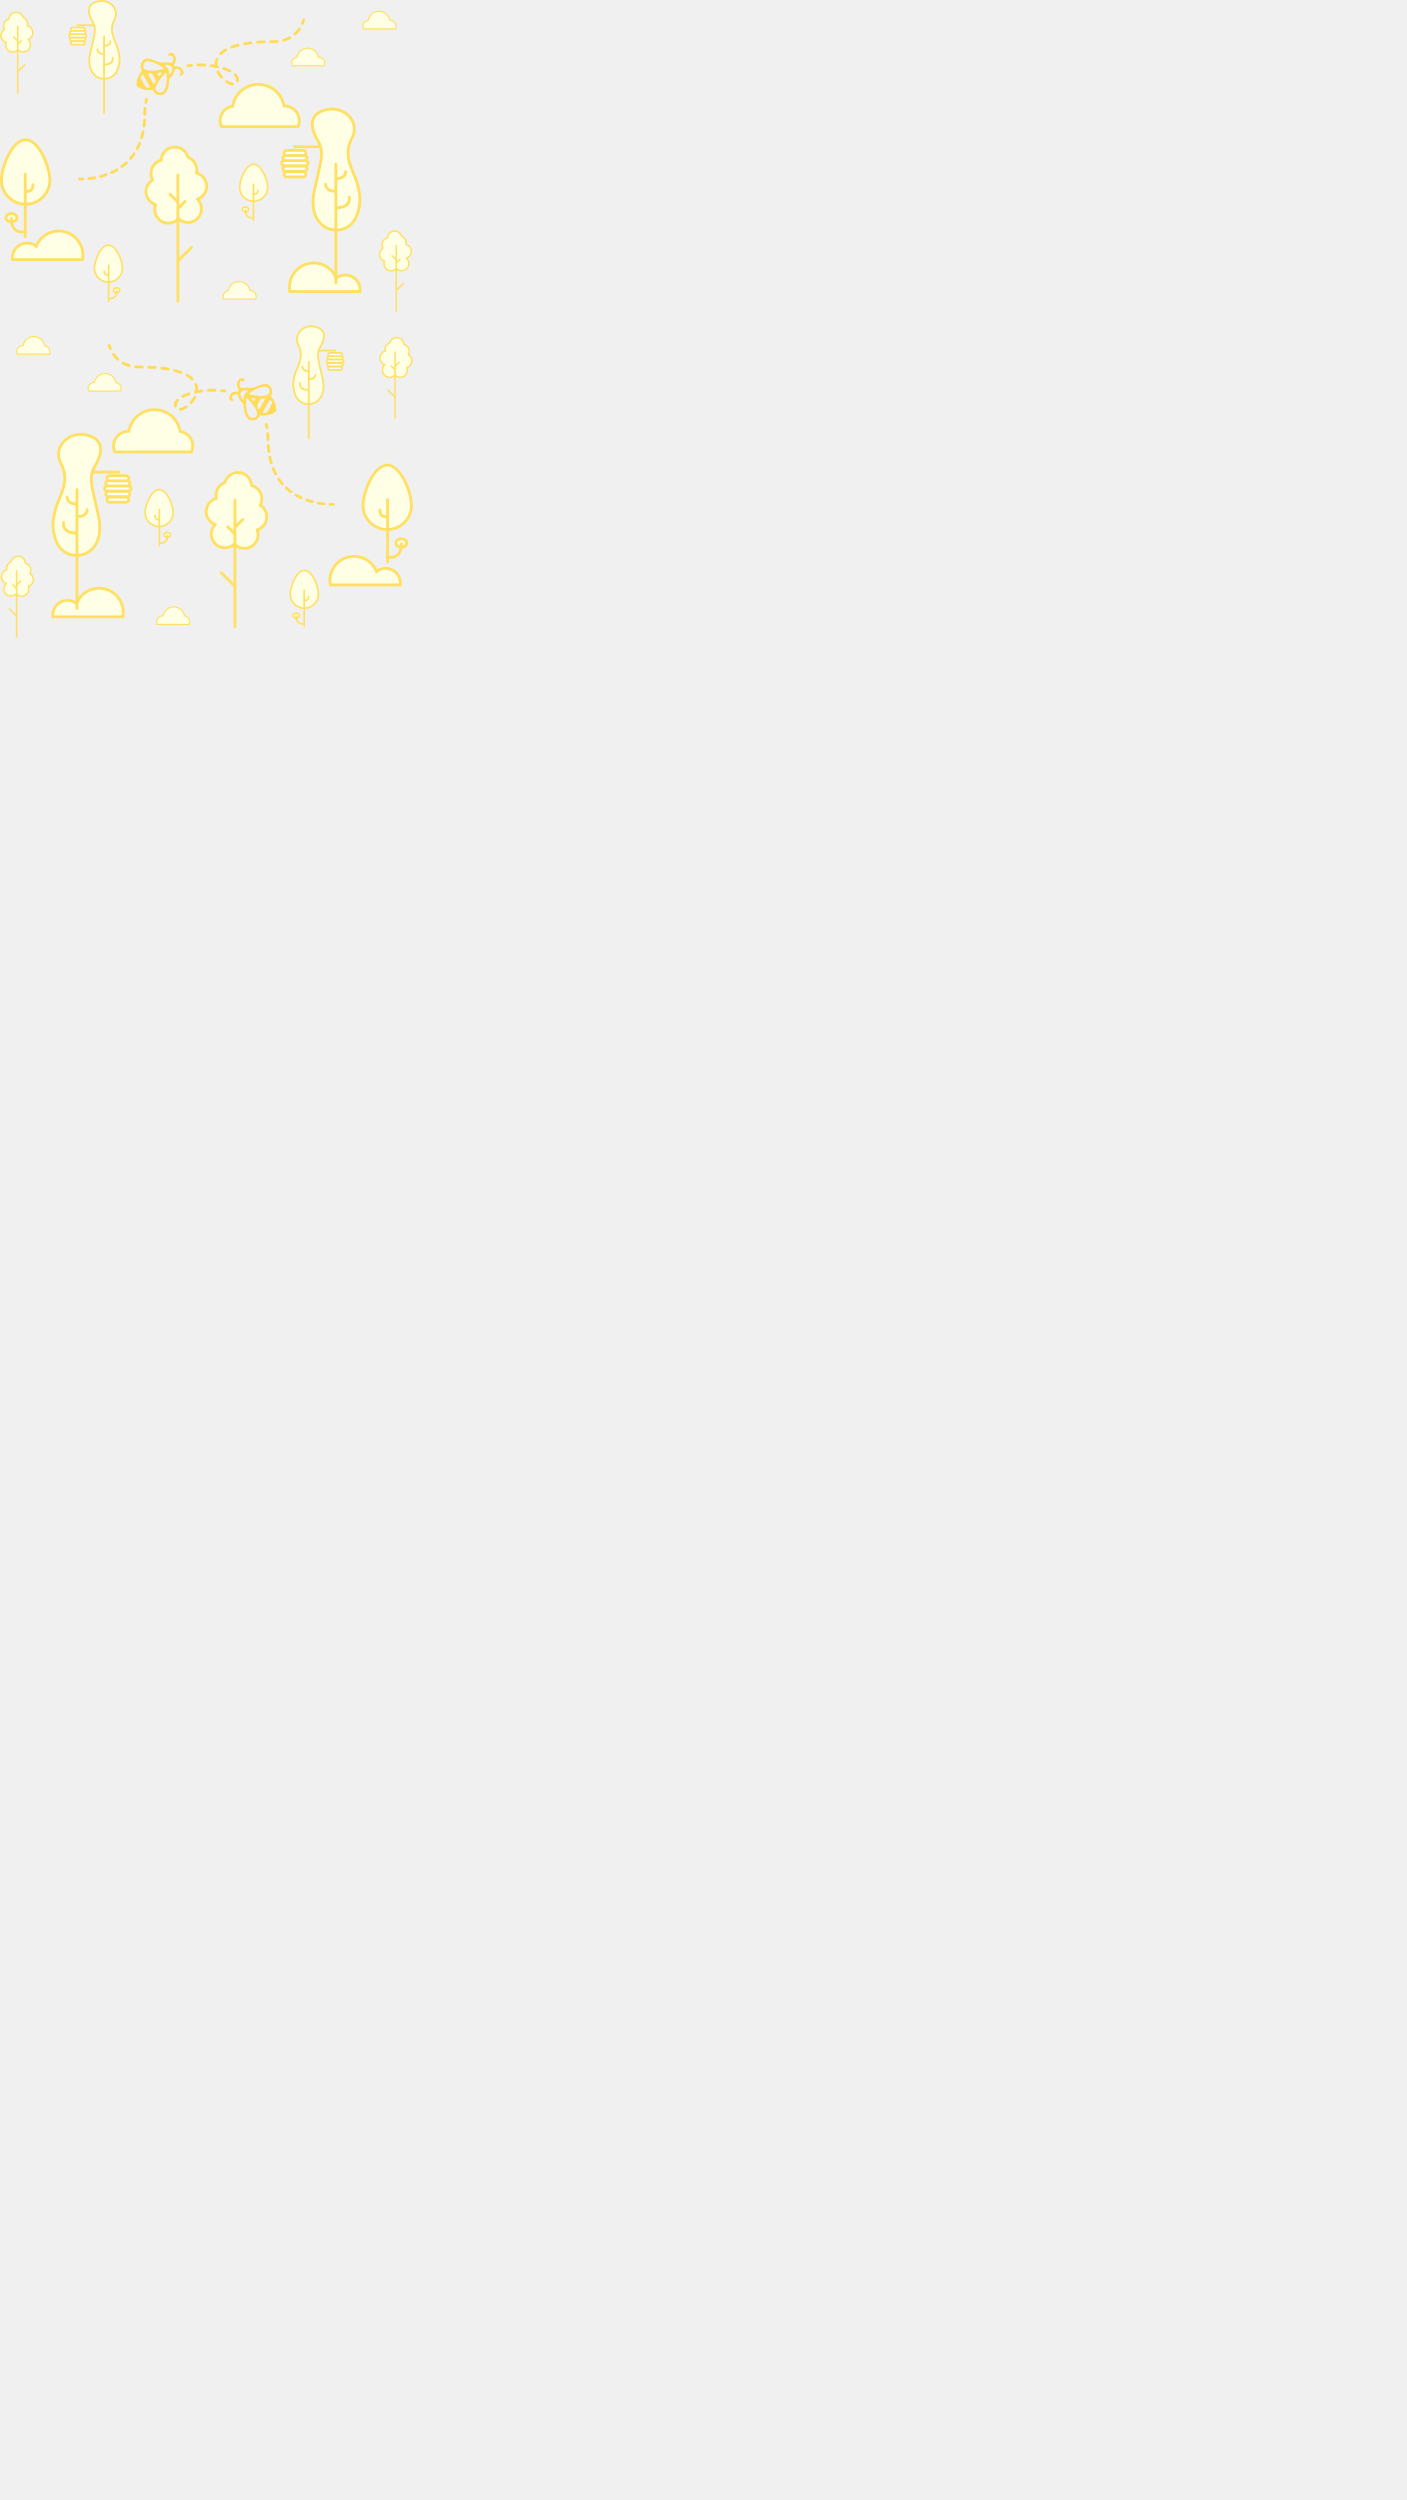
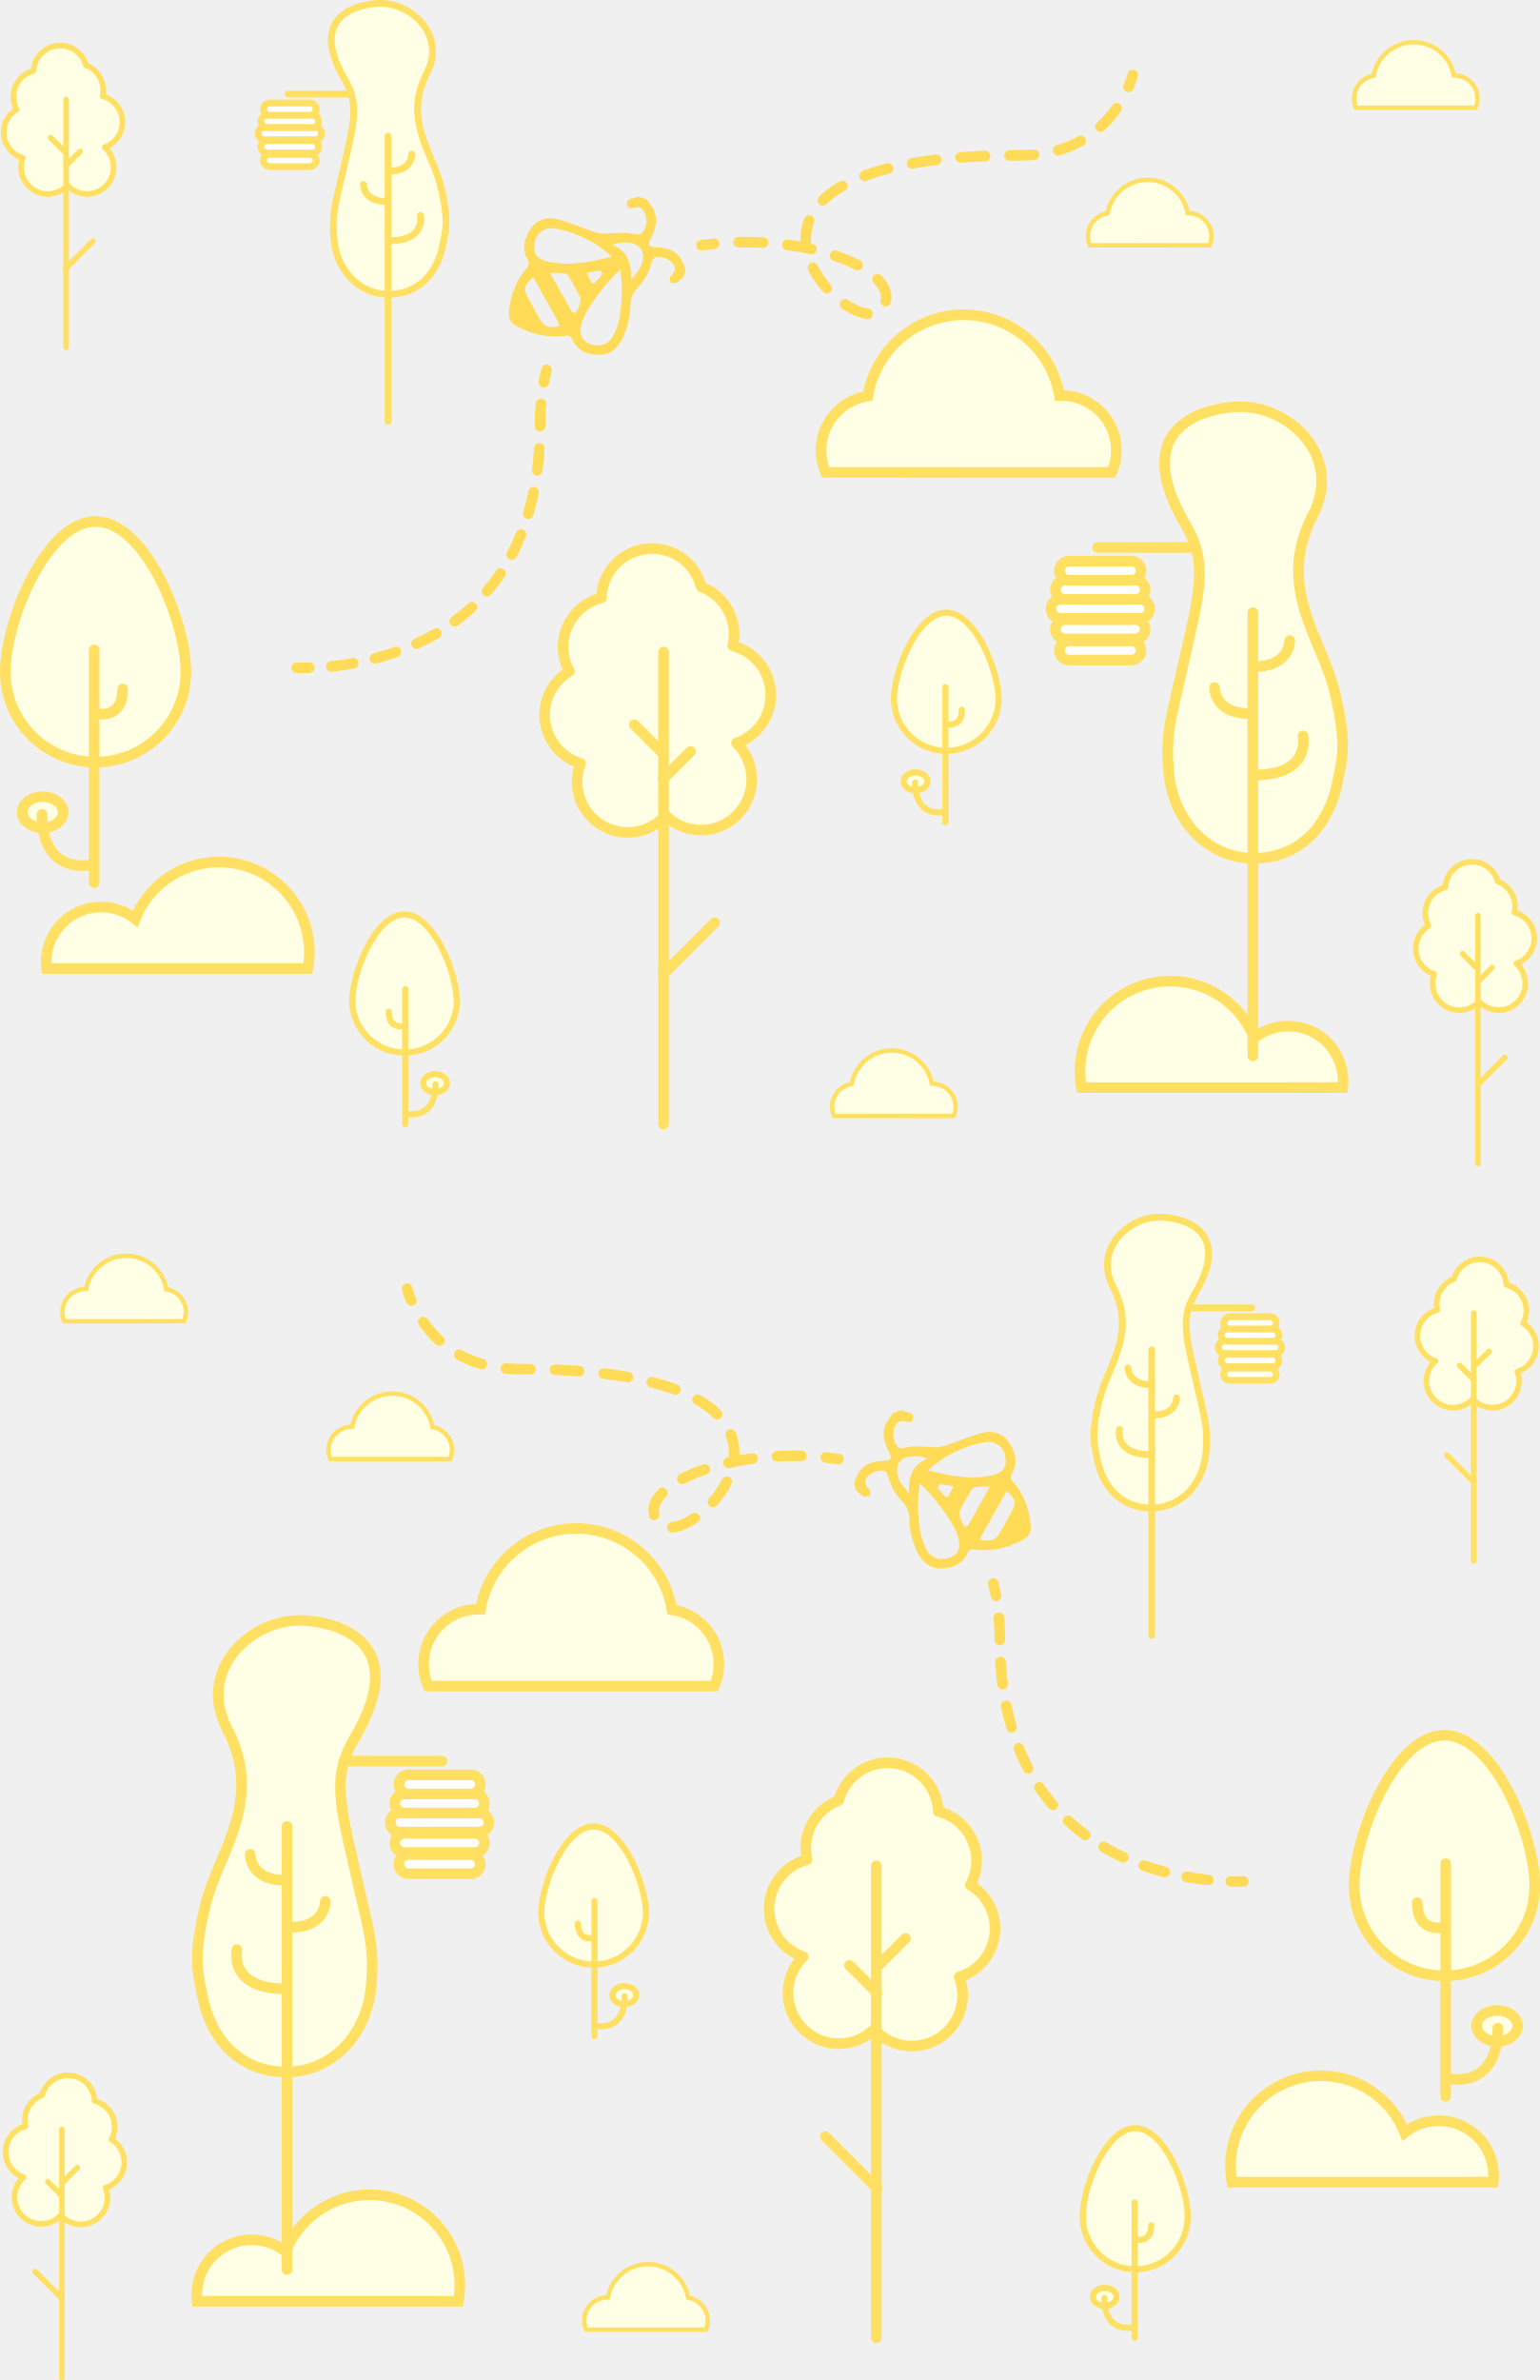
- <svg xmlns="http://www.w3.org/2000/svg" version="1.1" id="Layer_1" x="0px" y="0px" viewBox="0 0 1242 2208" style="enable-background:new 0 0 1242 2208;" xml:space="preserve">
+ <svg xmlns="http://www.w3.org/2000/svg" id="Layer_1" data-name="Layer 1" width="364.59" height="563.4" viewBox="0 0 364.59 563.4">
  <defs>
    <style>
      .cls-1, .cls-10, .cls-12, .cls-15, .cls-2, .cls-3, .cls-8 {
        fill: none;
      }

      .cls-1, .cls-2, .cls-3 {
        stroke: #ffdb58;
      }

      .cls-1, .cls-10, .cls-11, .cls-12, .cls-13, .cls-14, .cls-15, .cls-16, .cls-2, .cls-3, .cls-7, .cls-8, .cls-9 {
        stroke-linecap: round;
        stroke-linejoin: round;
      }

      .cls-1, .cls-13, .cls-2, .cls-3, .cls-5, .cls-7, .cls-8 {
        stroke-width: 2.51px;
      }

      .cls-2 {
        stroke-dasharray: 5.8 5.8 5.8 5.8 5.8 5.8;
      }

      .cls-3 {
        stroke-dasharray: 5.24 5.24 5.24 5.24 5.24 5.24;
      }

      .cls-4 {
        fill: #ffdb58;
      }

      .cls-11, .cls-14, .cls-5, .cls-6, .cls-7, .cls-9 {
        fill: #ffffe5;
      }

      .cls-10, .cls-11, .cls-12, .cls-13, .cls-14, .cls-15, .cls-16, .cls-5, .cls-6, .cls-7, .cls-8, .cls-9 {
        stroke: #ffe063;
      }

      .cls-5, .cls-6 {
        stroke-miterlimit: 10;
      }

      .cls-6 {
        stroke-width: 1.05px;
      }

      .cls-10, .cls-9 {
        stroke-width: 1.45px;
      }

      .cls-11, .cls-12 {
        stroke-width: 1.32px;
      }

      .cls-13, .cls-16 {
        fill: #fff;
      }

      .cls-14, .cls-15, .cls-16 {
        stroke-width: 1.61px;
      }
    </style>
  </defs>
  <g id="Bee">
    <g>
      <path class="cls-1" d="M364.69,80.3q1.49-.22,3-.38" transform="translate(-198.61 -22.23)" />
      <path class="cls-2" d="M373.46,79.56c19.63-.45,37.38,7,34.71,14.52a3.55,3.55,0,0,1-1.35,1.83" transform="translate(-198.61 -22.23)" />
      <path class="cls-2" d="M404,96.48C392.05,95.22,365.12,59,440.24,59c14.27,0,21.19-8,24.3-13.6" transform="translate(-198.61 -22.23)" />
      <path class="cls-1" d="M465.81,42.8a19.83,19.83,0,0,0,1-2.83" transform="translate(-198.61 -22.23)" />
    </g>
    <g>
      <path class="cls-1" d="M268.86,180.28s1.1.07,3,0" transform="translate(-198.61 -22.23)" />
      <path class="cls-3" d="M277.09,180c9.13-1,24-4.33,35.08-15.83" transform="translate(-198.61 -22.23)" />
      <path class="cls-3" d="M313.93,162.19c7.32-8.55,12.56-21.11,12.56-39.54a55.45,55.45,0,0,1,.47-7.36" transform="translate(-198.61 -22.23)" />
      <path class="cls-1" d="M327.38,112.69q.29-1.51.66-2.93" transform="translate(-198.61 -22.23)" />
    </g>
    <g id="_5DqBM2.tif" data-name="5DqBM2.tif">
      <path class="cls-4" d="M360.52,87.65a8.1,8.1,0,0,1-1.64,1.48c-.43.22-1.09,0-1.64-.05,0-.5-.13-1.18.14-1.46.89-.93,1.51-1.79.58-3a4.64,4.64,0,0,0-4-1.51A1.48,1.48,0,0,0,353,84a13.59,13.59,0,0,1-3.75,6.71,5.57,5.57,0,0,0-1.36,3.71,20,20,0,0,1-1.87,7.91c-1.16,2.21-2.76,3.81-5.35,3.87-2.83.07-5.32-.84-6.56-3.63-.49-1.1-1.18-.89-2-.8a18.49,18.49,0,0,1-11.23-2.38,2.94,2.94,0,0,1-1.74-3.11,17.58,17.58,0,0,1,4.08-10.49c.56-.66.92-1.12.34-2.09-1.52-2.54-.79-5.06.71-7.32a5.52,5.52,0,0,1,6.16-2.28c2.83.68,5.52,1.89,8.29,2.82a8.18,8.18,0,0,0,2.88.63c2.66-.14,5.29-.55,7.93.22a1.56,1.56,0,0,0,1.29-.59,4.58,4.58,0,0,0,.37-4.67,1.85,1.85,0,0,0-2.15-1.18c-.79.13-1.77.58-2-.61s.89-1.46,1.83-1.67a6.31,6.31,0,0,0,.75-.27l2,.56c2.79,3.19,3,5.59,1,9.47-.7,1.33-.35,1.89,1.21,1.94,4.13.13,5.94,1.49,7.11,5.34ZM343.44,83a25.58,25.58,0,0,0-8-5.11A23.57,23.57,0,0,0,330,76.33a4,4,0,0,0-4.83,3.57c-.4,2.44.54,3.71,3.47,4.33C333.67,85.28,338.54,84.17,343.44,83Zm2,3.06a45.84,45.84,0,0,0-7.9,9.9,13.92,13.92,0,0,0-1.21,2.8c-.9,3,.46,5,3.6,5.19a3.84,3.84,0,0,0,3.74-2,15,15,0,0,0,1.9-6.62A32.5,32.5,0,0,0,345.46,86.07Zm-20.58,1.8c-2.26,2-2.41,2.76-1.12,5.08l2.58,4.65c1,1.82,1.92,2.25,3.95,2,.83-.09.92-.42.57-1C328.89,95,326.89,91.45,324.89,87.87Zm3.94-1.06C330.64,90.06,332.28,93,334,96a.85.85,0,0,0,.77.29c.72-.36,1.58-3.07,1.2-3.77-.87-1.62-1.76-3.23-2.68-4.81a1.49,1.49,0,0,0-.89-.72C331.31,86.82,330.24,86.85,328.82,86.81ZM348,88.38c2.72-2.64,3.52-5.38,2.34-7.19-1-1.55-3.73-2.09-6.79-1C347.31,81.67,348.13,84.61,348,88.38Zm-6.75-1.22c-.2-.32-.41-.9-.56-.89-1.05.1-2.1.32-3.14.51.35.78.67,1.58,1.09,2.32a.83.83,0,0,0,.78.14C340,88.62,340.56,87.93,341.23,87.16Z" transform="translate(-198.61 -22.23)" />
    </g>
  </g>
  <path class="cls-5" d="M271.51,251.5a21.38,21.38,0,0,0-40.89-11.76A13,13,0,0,0,209.55,250a13.15,13.15,0,0,0,.09,1.5Z" transform="translate(-198.61 -22.23)" />
  <path class="cls-5" d="M454.67,279.69a21.38,21.38,0,0,1,40.89-11.76,13,13,0,0,1,21.06,10.25,13.15,13.15,0,0,1-.09,1.5Z" transform="translate(-198.61 -22.23)" />
  <path class="cls-5" d="M461.84,134.06a13,13,0,0,0-12-18.21h-.38a23,23,0,0,0-45.36.14,13,13,0,0,0-10,18.06Z" transform="translate(-198.61 -22.23)" />
  <path class="cls-6" d="M485,80.31a5.46,5.46,0,0,0-5-7.63h-.16a9.66,9.66,0,0,0-19,.06,5.46,5.46,0,0,0-4.18,7.56Z" transform="translate(-198.61 -22.23)" />
  <path class="cls-6" d="M424.42,286.41a5.46,5.46,0,0,0-5-7.63h-.16a9.66,9.66,0,0,0-19,.06,5.46,5.46,0,0,0-4.18,7.56Z" transform="translate(-198.61 -22.23)" />
  <path class="cls-6" d="M548,47.73a5.46,5.46,0,0,0-5-7.63h-.16a9.66,9.66,0,0,0-19,.06,5.46,5.46,0,0,0-4.18,7.56Z" transform="translate(-198.61 -22.23)" />
  <g>
    <path class="cls-7" d="M199.86,181.26c0-11.81,9.57-35.58,21.38-35.58s21.38,23.77,21.38,35.58a21.38,21.38,0,0,1-42.76,0Z" transform="translate(-198.61 -22.23)" />
    <ellipse class="cls-7" cx="10.11" cy="192.27" rx="4.84" ry="3.67" />
    <path class="cls-8" d="M220.91,231.2V176.08m.65,15.1s6.09,1.43,6.09-5.85M208.55,215c0,14.37,11.25,12,11.25,12" transform="translate(-198.61 -22.23)" />
  </g>
  <g>
    <path class="cls-9" d="M410.25,187.91c0-6.85,5.55-20.65,12.41-20.65s12.41,13.79,12.41,20.65a12.41,12.41,0,0,1-24.81,0Z" transform="translate(-198.61 -22.23)" />
    <ellipse class="cls-9" cx="216.77" cy="184.97" rx="2.81" ry="2.13" />
    <path class="cls-10" d="M422.46,216.9v-32m.37,8.76s3.54.83,3.54-3.4m-11.08,17.22c0,8.34,6.53,7,6.53,7" transform="translate(-198.61 -22.23)" />
  </g>
  <g>
    <path class="cls-9" d="M306.77,259.35c0-6.85-5.55-20.65-12.41-20.65S282,252.5,282,259.35a12.41,12.41,0,0,0,24.81,0Z" transform="translate(-198.61 -22.23)" />
    <ellipse class="cls-9" cx="103.02" cy="256.41" rx="2.81" ry="2.13" />
    <path class="cls-10" d="M294.56,256.35v32m-3.91-26.62c0,4.23,3.54,3.4,3.54,3.4m1,20.8s6.53,1.36,6.53-7" transform="translate(-198.61 -22.23)" />
  </g>
  <g>
    <path class="cls-7" d="M381.11,186.77a12,12,0,0,0-9-11.64,12,12,0,0,0-7.48-14A12,12,0,0,0,341,163.76a12,12,0,0,0-7.58,17.4,12,12,0,0,0,2.64,21.78,12,12,0,0,0,20.12,12.36A12,12,0,1,0,373,198.13,12,12,0,0,0,381.11,186.77Z" transform="translate(-198.61 -22.23)" />
    <path class="cls-8" d="M355.72,288.33V176.59m-.42,23.71-6.51-6.51m6.77,59.13,12.28-12.28m-12.26-34,6.51-6.51" transform="translate(-198.61 -22.23)" />
  </g>
  <g>
    <path class="cls-11" d="M561.88,244.34a6.32,6.32,0,0,0-4.72-6.11,6.31,6.31,0,0,0-3.93-7.34,6.31,6.31,0,0,0-12.39,1.37,6.32,6.32,0,0,0-4,9.13,6.32,6.32,0,0,0,1.39,11.43,6.31,6.31,0,0,0,10.56,6.49,6.31,6.31,0,1,0,8.82-9A6.32,6.32,0,0,0,561.88,244.34Z" transform="translate(-198.61 -22.23)" />
    <path class="cls-12" d="M548.55,297.66V239m-.22,12.45L544.91,248m3.55,31,6.45-6.45m-6.43-17.86,3.42-3.42" transform="translate(-198.61 -22.23)" />
  </g>
  <g>
    <path class="cls-11" d="M227.59,51.13A6.32,6.32,0,0,0,222.87,45a6.31,6.31,0,0,0-3.93-7.34A6.31,6.31,0,0,0,206.55,39a6.32,6.32,0,0,0-4,9.13A6.32,6.32,0,0,0,204,59.61a6.31,6.31,0,0,0,10.56,6.49,6.31,6.31,0,1,0,8.82-9A6.32,6.32,0,0,0,227.59,51.13Z" transform="translate(-198.61 -22.23)" />
    <path class="cls-12" d="M214.26,104.45V45.79M214,58.23l-3.42-3.42m3.55,31,6.45-6.45m-6.43-17.86,3.42-3.42" transform="translate(-198.61 -22.23)" />
  </g>
  <g>
    <path class="cls-7" d="M475.37,205.36c-.9-9.19.55-13.25,2.67-22.72,4.34-19.38,7-26.42,1.34-36.08-15.15-25.66,8.34-28.2,13.36-28.06,12,.33,23.72,12.36,16.7,25.72-8.83,16.83,2.05,29.26,5,41.09,3.34,13.36,1.82,16.85,1,21.38-2,10.9-9,18.71-20,18.71S476.45,216.37,475.37,205.36Zm6.18-53.54H458.5" transform="translate(-198.61 -22.23)" />
    <path class="cls-8" d="M495.25,272.17V167.27M486.19,185s-.13,6.14,8.27,6.14M495.71,180c8.39,0,8.27-6.14,8.27-6.14m-8.27,31.82c13.53,0,11.4-9.27,11.4-9.27" transform="translate(-198.61 -22.23)" />
    <path class="cls-13" d="M463.51,159.59h-8.27m8.27,0h3a2.26,2.26,0,0,0,2.26-2.26h0a2.26,2.26,0,0,0-2.26-2.26H451.73a2.26,2.26,0,0,0-2.26,2.26h0a2.26,2.26,0,0,0,2.26,2.26h3.51m13.53,16.62h0a2.26,2.26,0,0,0-2.26-2.26H451.73a2.26,2.26,0,0,0-2.26,2.26h0a2.26,2.26,0,0,0,2.26,2.26h14.78A2.26,2.26,0,0,0,468.77,176.21Zm1-14.37h0a2.26,2.26,0,0,0-2.26-2.26H450.77a2.26,2.26,0,0,0-2.26,2.26h0a2.26,2.26,0,0,0,2.26,2.26h16.71A2.26,2.26,0,0,0,469.74,161.84Zm0,9.35h0a2.26,2.26,0,0,0-2.26-2.26H450.77a2.26,2.26,0,0,0-2.26,2.26h0a2.26,2.26,0,0,0,2.26,2.26h16.71A2.26,2.26,0,0,0,469.74,171.2Zm1.06-4.84h0a2.26,2.26,0,0,0-2.26-2.26H449.71a2.26,2.26,0,0,0-2.26,2.26h0a2.26,2.26,0,0,0,2.26,2.26h18.83A2.26,2.26,0,0,0,470.8,166.35Z" transform="translate(-198.61 -22.23)" />
  </g>
  <g>
    <path class="cls-14" d="M277.7,79c-.58-5.92.35-8.54,1.72-14.63,2.8-12.48,4.53-17,.86-23.24C270.52,24.59,285.65,23,288.89,23c7.75.22,15.28,8,10.76,16.57C294,50.45,301,58.46,302.88,66.08c2.15,8.61,1.17,10.85.65,13.77-1.26,7-5.78,12.05-12.91,12.05S278.39,86.09,277.7,79Zm4-34.49H266.83" transform="translate(-198.61 -22.23)" />
    <path class="cls-15" d="M290.5,122V54.46M284.66,65.9s-.08,4,5.33,4m.81-7.18c5.41,0,5.33-4,5.33-4m-5.33,20.5c8.72,0,7.34-6,7.34-6" transform="translate(-198.61 -22.23)" />
    <path class="cls-16" d="M270.06,49.51h-5.33m5.33,0H272a1.46,1.46,0,0,0,1.45-1.45h0A1.46,1.46,0,0,0,272,46.61h-9.52A1.46,1.46,0,0,0,261,48.06h0a1.46,1.46,0,0,0,1.45,1.45h2.26m8.72,10.71h0A1.46,1.46,0,0,0,272,58.77h-9.52A1.46,1.46,0,0,0,261,60.22h0a1.46,1.46,0,0,0,1.45,1.45H272A1.46,1.46,0,0,0,273.45,60.22Zm.62-9.25h0a1.46,1.46,0,0,0-1.45-1.45H261.85A1.46,1.46,0,0,0,260.4,51h0a1.46,1.46,0,0,0,1.45,1.45h10.77A1.46,1.46,0,0,0,274.07,51Zm0,6h0a1.46,1.46,0,0,0-1.45-1.45H261.85A1.46,1.46,0,0,0,260.4,57h0a1.46,1.46,0,0,0,1.45,1.45h10.77A1.46,1.46,0,0,0,274.07,57Zm.68-3.12h0a1.46,1.46,0,0,0-1.45-1.45H261.17a1.46,1.46,0,0,0-1.45,1.45h0a1.46,1.46,0,0,0,1.45,1.45H273.3A1.46,1.46,0,0,0,274.75,53.87Z" transform="translate(-198.61 -22.23)" />
  </g>
  <g id="Bee-2" data-name="Bee">
    <g>
      <path class="cls-1" d="M397.13,367.61q-1.49-.22-3-.38" transform="translate(-198.61 -22.23)" />
      <path class="cls-2" d="M388.36,366.87c-19.63-.45-37.38,7-34.71,14.52a3.55,3.55,0,0,0,1.35,1.83" transform="translate(-198.61 -22.23)" />
      <path class="cls-2" d="M357.78,383.79c12-1.26,38.92-37.47-36.21-37.47-14.27,0-21.19-8-24.3-13.6" transform="translate(-198.61 -22.23)" />
      <path class="cls-1" d="M296,330.11a19.83,19.83,0,0,1-1-2.83" transform="translate(-198.61 -22.23)" />
    </g>
    <g>
      <path class="cls-1" d="M493,467.59s-1.1.07-3,0" transform="translate(-198.61 -22.23)" />
      <path class="cls-3" d="M484.73,467.27c-9.13-1-24-4.33-35.08-15.83" transform="translate(-198.61 -22.23)" />
      <path class="cls-3" d="M447.89,449.51C440.57,441,435.33,428.4,435.33,410a55.45,55.45,0,0,0-.47-7.36" transform="translate(-198.61 -22.23)" />
      <path class="cls-1" d="M434.44,400q-.29-1.51-.66-2.93" transform="translate(-198.61 -22.23)" />
    </g>
    <g id="_5DqBM2.tif-2" data-name="5DqBM2.tif">
      <path class="cls-4" d="M400.85,373.39c1.17-3.85,3-5.21,7.11-5.34,1.57,0,1.92-.61,1.21-1.94-2-3.88-1.8-6.28,1-9.47l2-.56a6.31,6.31,0,0,0,.75.27c.94.21,2.08.33,1.83,1.67s-1.22.74-2,.61a1.85,1.85,0,0,0-2.15,1.18,4.58,4.58,0,0,0,.37,4.67,1.56,1.56,0,0,0,1.29.59c2.64-.76,5.28-.36,7.93-.22a8.18,8.18,0,0,0,2.88-.63c2.77-.93,5.47-2.14,8.29-2.82a5.52,5.52,0,0,1,6.16,2.28c1.49,2.25,2.22,4.77.71,7.32-.58,1-.22,1.43.34,2.09a17.58,17.58,0,0,1,4.08,10.49,2.94,2.94,0,0,1-1.74,3.11,18.49,18.49,0,0,1-11.23,2.38c-.8-.09-1.49-.3-2,.8-1.24,2.79-3.73,3.69-6.56,3.63-2.59-.06-4.2-1.66-5.35-3.87a20,20,0,0,1-1.87-7.91,5.57,5.57,0,0,0-1.36-3.71,13.59,13.59,0,0,1-3.75-6.71,1.48,1.48,0,0,0-.87-.92,4.64,4.64,0,0,0-4,1.51c-.93,1.24-.31,2.1.58,3,.27.28.1,1,.14,1.46-.56,0-1.21.27-1.64.05A8.1,8.1,0,0,1,401.3,375Zm32.31-1.85c2.93-.61,3.87-1.88,3.47-4.33a4,4,0,0,0-4.83-3.57,23.57,23.57,0,0,0-5.47,1.57,25.58,25.58,0,0,0-8,5.11C423.28,371.49,428.14,372.59,433.16,371.54Zm-16.93,11.1a15,15,0,0,0,1.9,6.62,3.84,3.84,0,0,0,3.74,2c3.14-.23,4.5-2.16,3.6-5.19a13.92,13.92,0,0,0-1.21-2.8,45.84,45.84,0,0,0-7.9-9.9A32.5,32.5,0,0,0,416.23,382.64Zm14.72,3.25c-.35.62-.26,1,.57,1,2,.22,2.93-.2,3.95-2l2.58-4.65c1.29-2.32,1.14-3.05-1.12-5.08C434.93,378.77,432.93,382.33,430.95,385.89Zm-1.49-11.63a1.49,1.49,0,0,0-.89.72c-.93,1.58-1.82,3.19-2.68,4.81-.38.7.48,3.42,1.2,3.77a.85.85,0,0,0,.77-.29c1.68-2.94,3.32-5.9,5.14-9.15C431.57,374.16,430.51,374.14,429.46,374.26Zm-11.15-6.8c-3.07-1-5.78-.51-6.79,1-1.18,1.81-.38,4.55,2.34,7.19C413.68,371.93,414.5,369,418.3,367.46Zm4.12,9.09a.83.83,0,0,0,.78-.14c.41-.74.73-1.54,1.09-2.32-1-.18-2.09-.41-3.14-.51-.15,0-.37.57-.56.89C421.26,375.25,421.81,375.94,422.43,376.55Z" transform="translate(-198.61 -22.23)" />
    </g>
  </g>
  <path class="cls-5" d="M490.31,538.81a21.38,21.38,0,0,1,40.89-11.76,13,13,0,0,1,21.06,10.25,13.15,13.15,0,0,1-.09,1.5Z" transform="translate(-198.61 -22.23)" />
  <path class="cls-5" d="M307.14,567a21.38,21.38,0,0,0-40.89-11.76,13,13,0,0,0-21.06,10.25,13.15,13.15,0,0,0,.09,1.5Z" transform="translate(-198.61 -22.23)" />
  <path class="cls-5" d="M300,421.37a13,13,0,0,1,12-18.21h.38a23,23,0,0,1,45.36.14,13,13,0,0,1,10,18.06Z" transform="translate(-198.61 -22.23)" />
  <path class="cls-6" d="M276.84,367.62a5.46,5.46,0,0,1,5-7.63H282a9.66,9.66,0,0,1,19,.06,5.46,5.46,0,0,1,4.18,7.56Z" transform="translate(-198.61 -22.23)" />
  <path class="cls-6" d="M337.39,573.72a5.46,5.46,0,0,1,5-7.63h.16a9.66,9.66,0,0,1,19,.06,5.46,5.46,0,0,1,4.18,7.56Z" transform="translate(-198.61 -22.23)" />
  <path class="cls-6" d="M213.82,335a5.46,5.46,0,0,1,5-7.63H219a9.66,9.66,0,0,1,19,.06,5.46,5.46,0,0,1,4.18,7.56Z" transform="translate(-198.61 -22.23)" />
  <g>
    <path class="cls-7" d="M562,468.57c0-11.81-9.57-35.58-21.38-35.58s-21.38,23.77-21.38,35.58a21.38,21.38,0,0,0,42.76,0Z" transform="translate(-198.61 -22.23)" />
    <ellipse class="cls-7" cx="354.49" cy="479.58" rx="4.84" ry="3.67" />
    <path class="cls-8" d="M540.91,463.39v55.12m-6.74-45.88c0,7.29,6.09,5.85,6.09,5.85M542,514.34s11.25,2.34,11.25-12" transform="translate(-198.61 -22.23)" />
  </g>
  <g>
    <path class="cls-9" d="M351.57,475.23c0-6.85-5.55-20.65-12.41-20.65s-12.41,13.79-12.41,20.65a12.41,12.41,0,0,0,24.81,0Z" transform="translate(-198.61 -22.23)" />
    <ellipse class="cls-9" cx="147.82" cy="472.29" rx="2.81" ry="2.13" />
    <path class="cls-10" d="M339.36,472.22v32m-3.91-26.62c0,4.23,3.54,3.4,3.54,3.4m1,20.8s6.53,1.36,6.53-7" transform="translate(-198.61 -22.23)" />
  </g>
  <g>
    <path class="cls-9" d="M455,546.66c0-6.85,5.55-20.65,12.41-20.65s12.41,13.79,12.41,20.65a12.41,12.41,0,1,1-24.81,0Z" transform="translate(-198.61 -22.23)" />
    <ellipse class="cls-9" cx="261.57" cy="543.72" rx="2.81" ry="2.13" />
    <path class="cls-10" d="M467.26,575.65v-32m.37,8.76s3.54.83,3.54-3.4m-11.08,17.22c0,8.34,6.53,7,6.53,7" transform="translate(-198.61 -22.23)" />
  </g>
  <g>
    <path class="cls-7" d="M380.71,474.08a12,12,0,0,1,9-11.64,12,12,0,0,1,7.48-14,12,12,0,0,1,23.59,2.61,12,12,0,0,1,7.58,17.4,12,12,0,0,1-2.64,21.78,12,12,0,0,1-20.12,12.36,12,12,0,1,1-16.81-17.16A12,12,0,0,1,380.71,474.08Z" transform="translate(-198.61 -22.23)" />
    <path class="cls-8" d="M406.1,463.91V575.65M413,481.1l-6.51,6.51M394,528l12.28,12.28m-6.54-52.81,6.51,6.51" transform="translate(-198.61 -22.23)" />
  </g>
  <g>
    <path class="cls-11" d="M199.94,531.66a6.32,6.32,0,0,1,4.72-6.11,6.31,6.31,0,0,1,3.93-7.34A6.31,6.31,0,0,1,221,519.58a6.32,6.32,0,0,1,4,9.13,6.32,6.32,0,0,1-1.39,11.43A6.31,6.31,0,0,1,213,546.63a6.31,6.31,0,1,1-8.82-9A6.32,6.32,0,0,1,199.94,531.66Z" transform="translate(-198.61 -22.23)" />
    <path class="cls-12" d="M213.27,526.31V585m3.64-49.64-3.42,3.42m-6.58,21.18,6.45,6.45m-3.43-27.72,3.42,3.42" transform="translate(-198.61 -22.23)" />
  </g>
  <g>
    <path class="cls-11" d="M534.22,338.44a6.32,6.32,0,0,1,4.72-6.11,6.31,6.31,0,0,1,3.93-7.34,6.31,6.31,0,0,1,12.39,1.37,6.32,6.32,0,0,1,4,9.13,6.32,6.32,0,0,1-1.39,11.43,6.31,6.31,0,0,1-10.56,6.49,6.31,6.31,0,1,1-8.82-9A6.32,6.32,0,0,1,534.22,338.44Z" transform="translate(-198.61 -22.23)" />
    <path class="cls-12" d="M547.55,333.1v58.66m3.64-49.64-3.42,3.42m-6.58,21.18,6.45,6.45m-3.43-27.72,3.42,3.42" transform="translate(-198.61 -22.23)" />
  </g>
  <g>
    <path class="cls-7" d="M266.4,512.71c-11.07,0-18.09-7.81-20-18.71-.81-4.53-2.34-8,1-21.38,3-11.83,13.85-24.27,5-41.09-7-13.36,4.68-25.39,16.7-25.72,5-.14,28.51,2.4,13.36,28.06-5.7,9.66-3,16.7,1.34,36.08,2.12,9.47,3.58,13.53,2.67,22.72C285.37,503.69,277.47,512.71,266.4,512.71Zm36.92-73.58H280.27" transform="translate(-198.61 -22.23)" />
    <path class="cls-8" d="M266.57,454.58v104.9m.79-81c8.39,0,8.27-6.14,8.27-6.14m-17.79-11.15s-.13,6.14,8.27,6.14m-11.4,16.41s-2.13,9.27,11.4,9.27" transform="translate(-198.61 -22.23)" />
    <path class="cls-13" d="M306.58,446.9h-8.27m8.27,0h3.51a2.26,2.26,0,0,0,2.26-2.26h0a2.26,2.26,0,0,0-2.26-2.26H295.3a2.26,2.26,0,0,0-2.26,2.26h0a2.26,2.26,0,0,0,2.26,2.26h3m14,16.62h0a2.26,2.26,0,0,0-2.26-2.26H295.3a2.26,2.26,0,0,0-2.26,2.26h0a2.26,2.26,0,0,0,2.26,2.26h14.78A2.26,2.26,0,0,0,312.34,463.52Zm1-14.37h0A2.26,2.26,0,0,0,311,446.9H294.34a2.26,2.26,0,0,0-2.26,2.26h0a2.26,2.26,0,0,0,2.26,2.26H311A2.26,2.26,0,0,0,313.3,449.16Zm0,9.35h0a2.26,2.26,0,0,0-2.26-2.26H294.34a2.26,2.26,0,0,0-2.26,2.26h0a2.26,2.26,0,0,0,2.26,2.26H311A2.26,2.26,0,0,0,313.3,458.51Zm1.06-4.84h0a2.26,2.26,0,0,0-2.26-2.26H293.27a2.26,2.26,0,0,0-2.26,2.26h0a2.26,2.26,0,0,0,2.26,2.26h18.83A2.26,2.26,0,0,0,314.36,453.67Z" transform="translate(-198.61 -22.23)" />
  </g>
  <g>
    <path class="cls-14" d="M471.21,379.22c-7.13,0-11.65-5-12.91-12.05-.52-2.92-1.51-5.17.65-13.77,1.91-7.62,8.92-15.63,3.23-26.47-4.52-8.61,3-16.36,10.76-16.57,3.24-.09,18.37,1.55,8.61,18.08-3.67,6.22-1.94,10.76.86,23.24,1.37,6.1,2.3,8.71,1.72,14.63C483.42,373.41,478.34,379.22,471.21,379.22ZM495,331.82H480.14" transform="translate(-198.61 -22.23)" />
    <path class="cls-15" d="M471.32,341.78v67.58m.51-52.19c5.41,0,5.33-4,5.33-4M465.69,346s-.08,4,5.33,4m-7.34,10.57s-1.37,6,7.34,6" transform="translate(-198.61 -22.23)" />
    <path class="cls-16" d="M497.09,336.83h-5.33m5.33,0h2.26a1.46,1.46,0,0,0,1.45-1.45h0a1.46,1.46,0,0,0-1.45-1.45h-9.52a1.46,1.46,0,0,0-1.45,1.45h0a1.46,1.46,0,0,0,1.45,1.45h1.94m9,10.71h0a1.46,1.46,0,0,0-1.45-1.45h-9.52a1.46,1.46,0,0,0-1.45,1.45h0a1.46,1.46,0,0,0,1.45,1.45h9.52A1.46,1.46,0,0,0,500.8,347.53Zm.62-9.25h0a1.46,1.46,0,0,0-1.45-1.45H489.2a1.46,1.46,0,0,0-1.45,1.45h0a1.46,1.46,0,0,0,1.45,1.45H500A1.46,1.46,0,0,0,501.42,338.28Zm0,6h0a1.46,1.46,0,0,0-1.45-1.45H489.2a1.46,1.46,0,0,0-1.45,1.45h0a1.46,1.46,0,0,0,1.45,1.45H500A1.46,1.46,0,0,0,501.42,344.31Zm.68-3.12h0a1.46,1.46,0,0,0-1.45-1.45H488.52a1.46,1.46,0,0,0-1.45,1.45h0a1.46,1.46,0,0,0,1.45,1.45h12.13A1.46,1.46,0,0,0,502.1,341.19Z" transform="translate(-198.61 -22.23)" />
  </g>
</svg>
